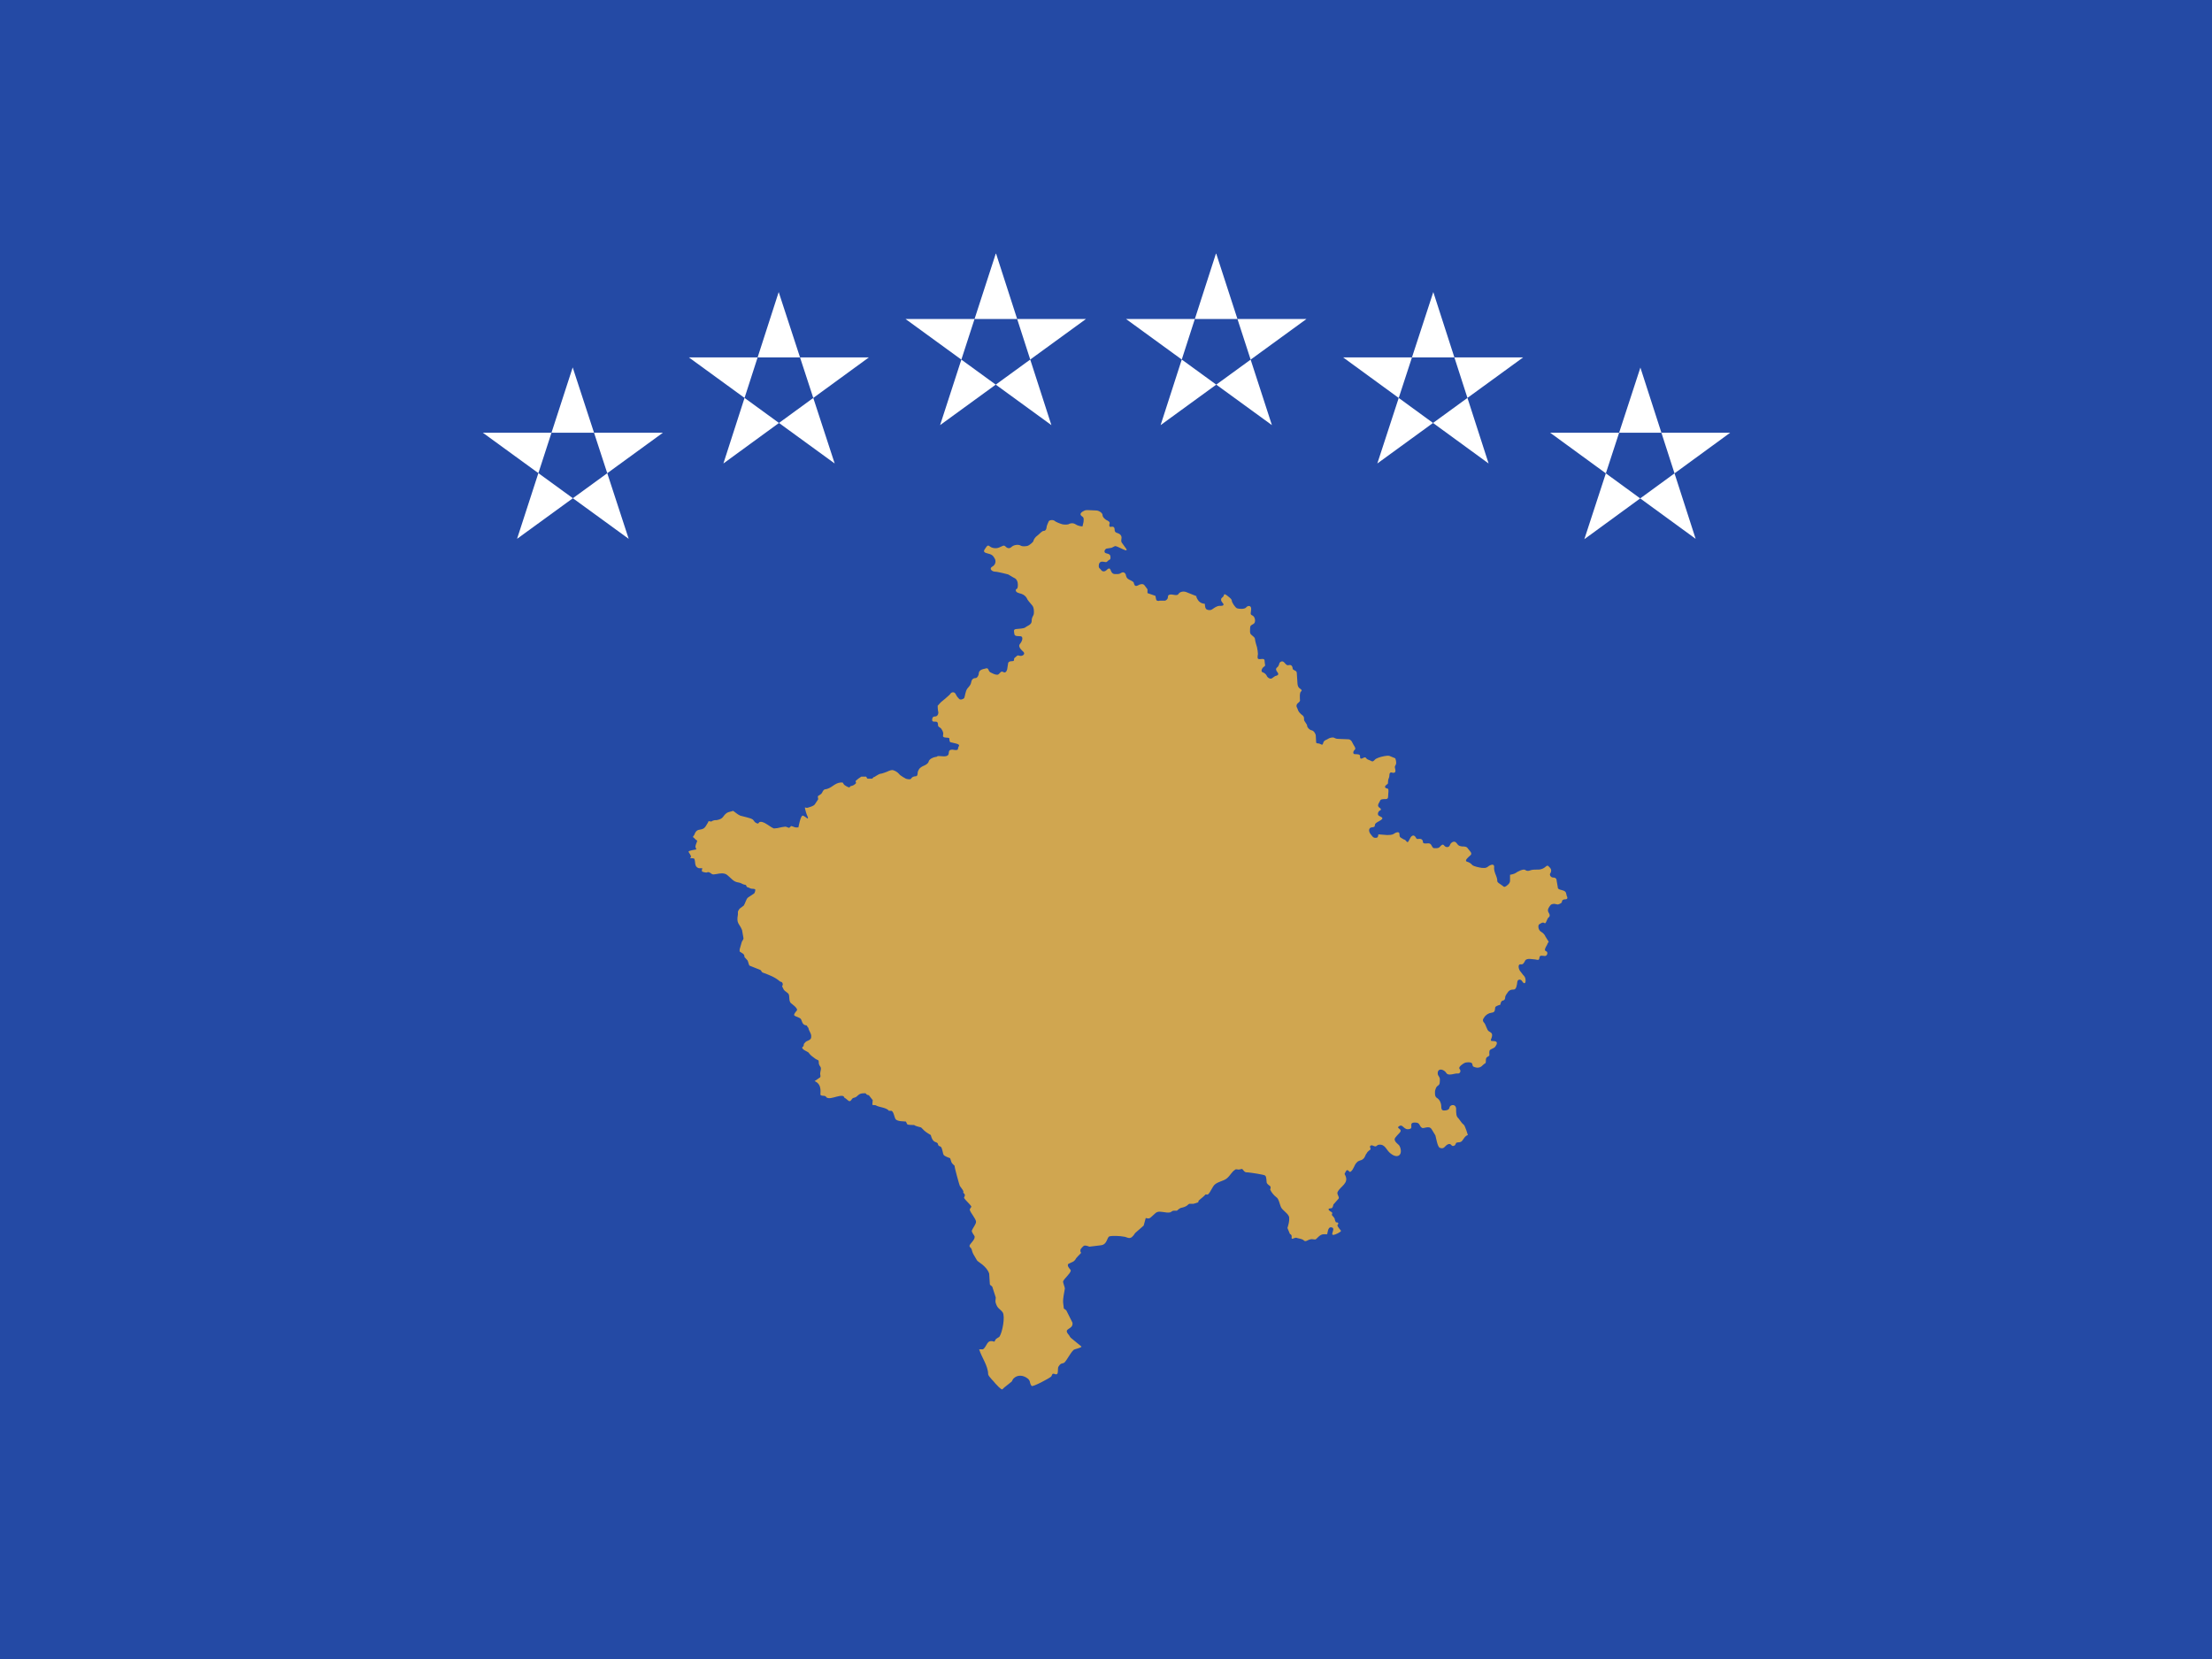
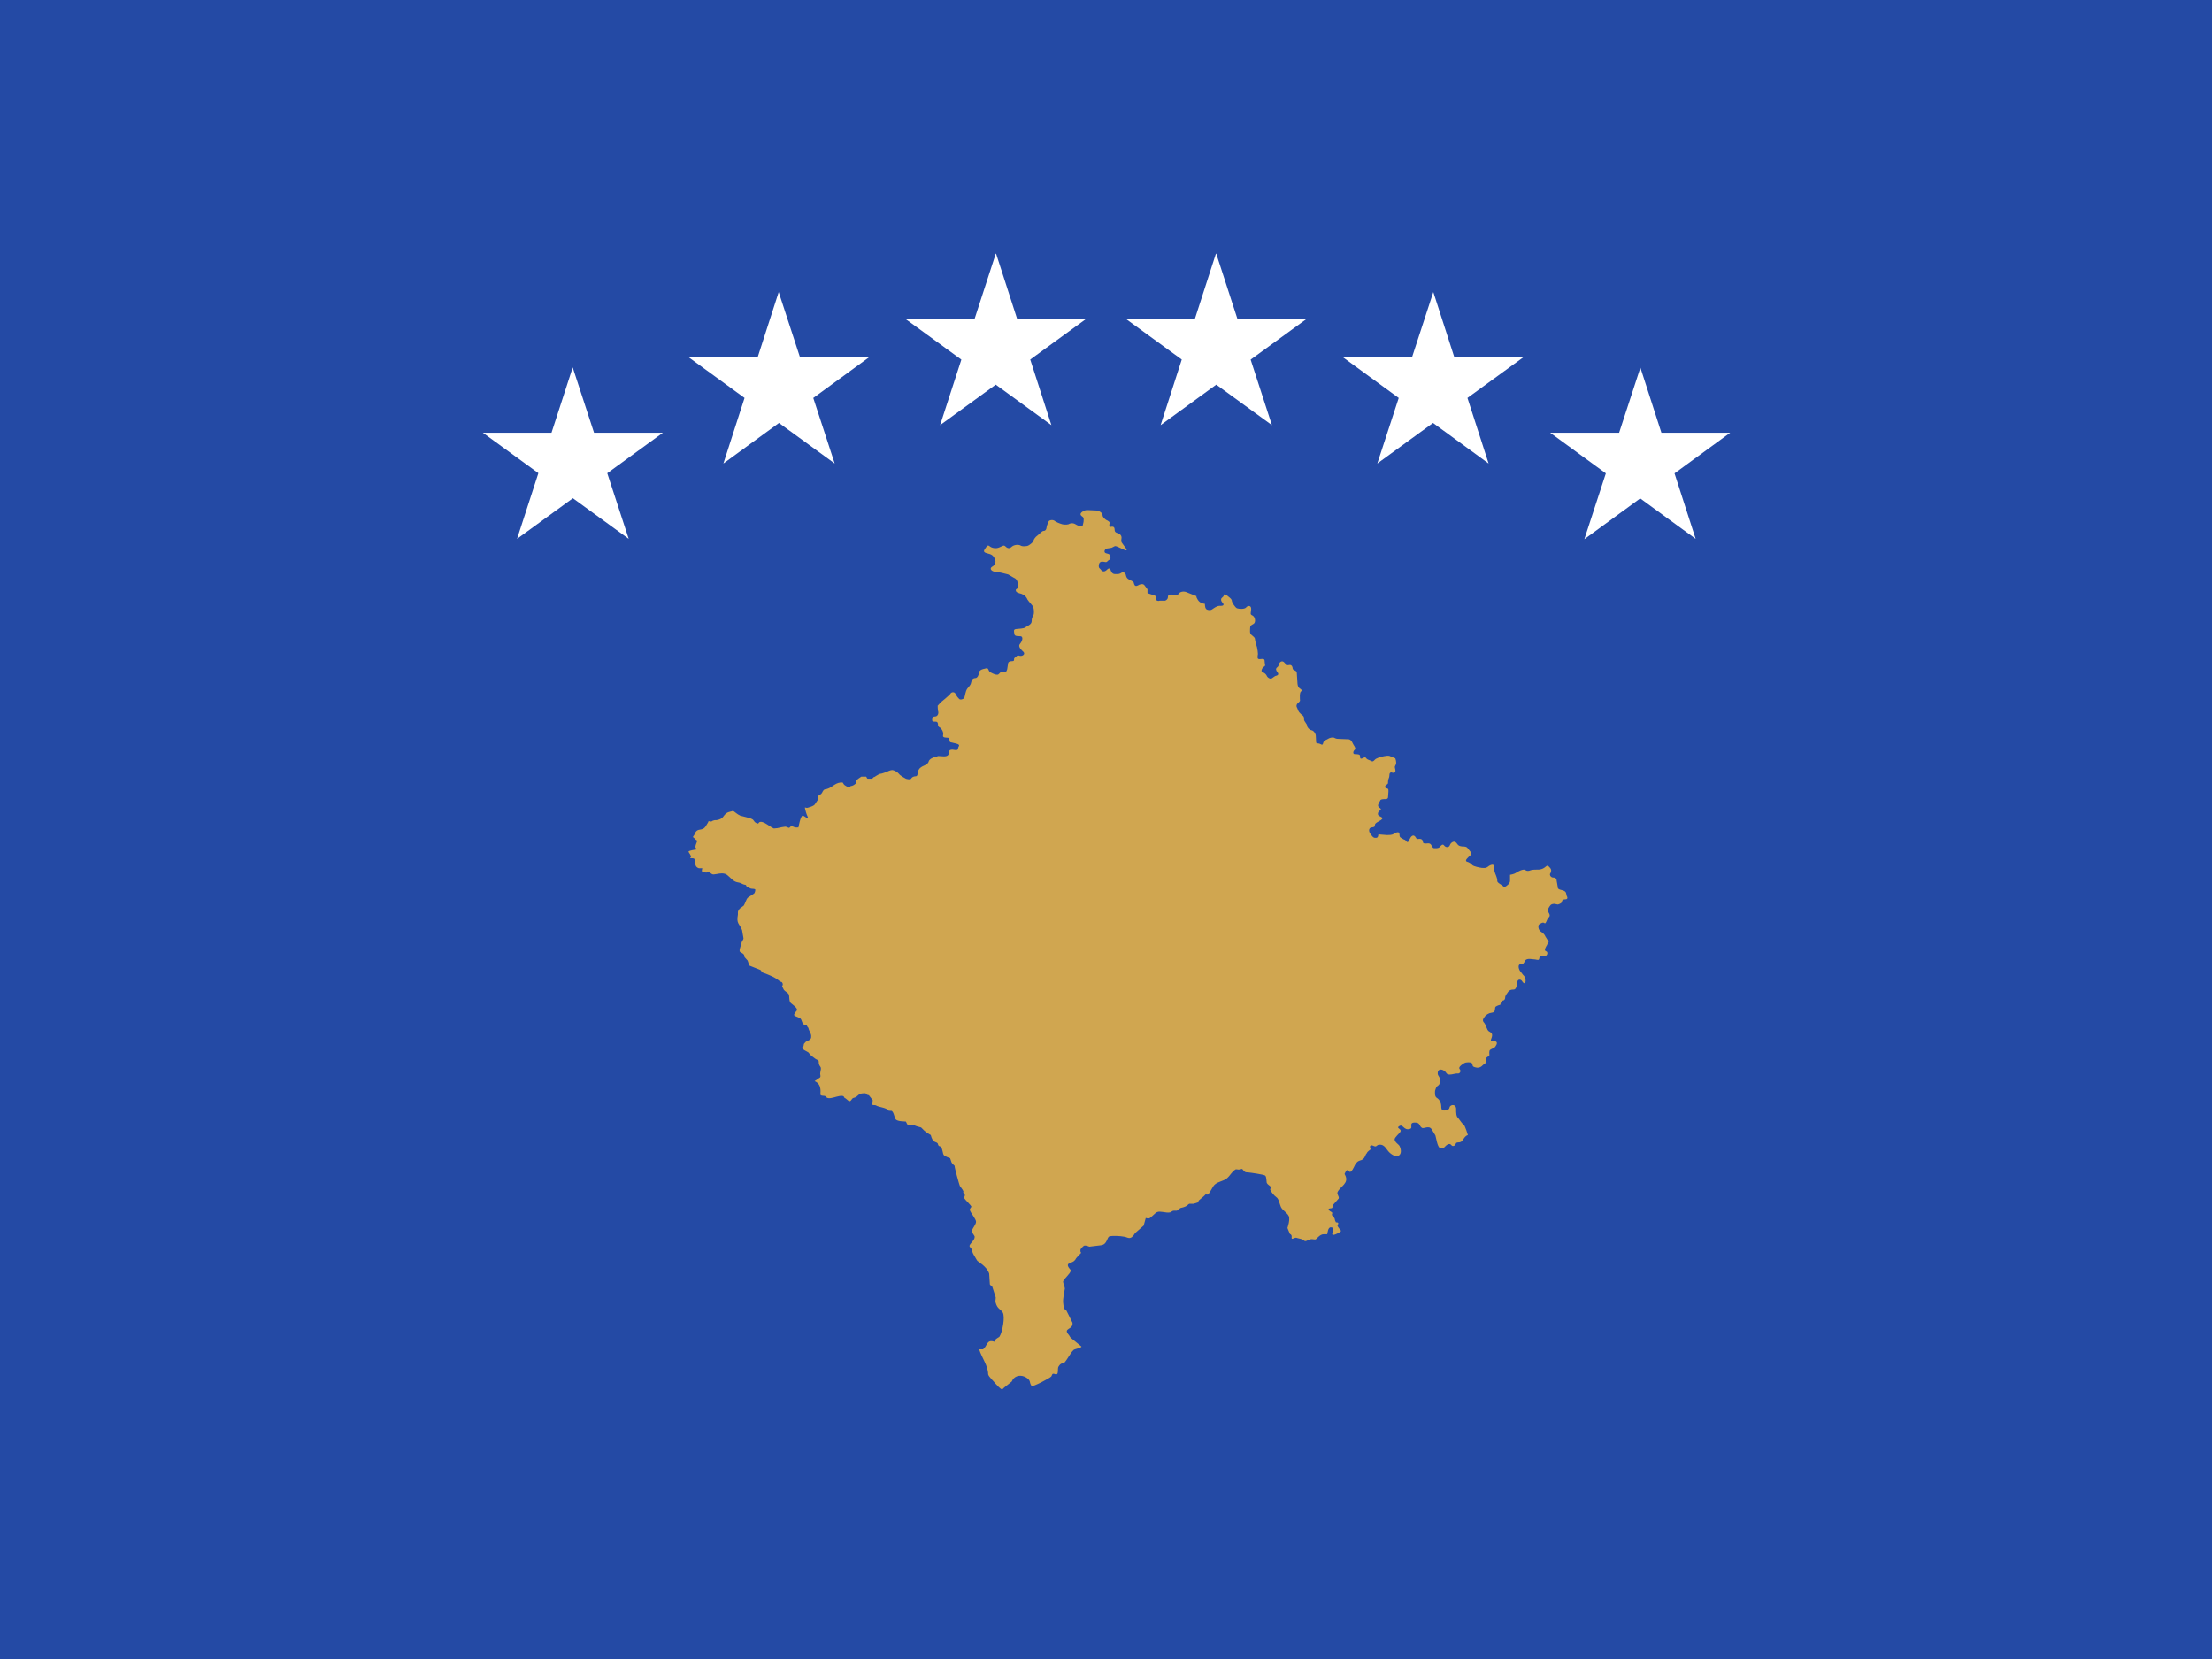
<svg xmlns="http://www.w3.org/2000/svg" width="200px" height="150px" viewBox="0 0 200 150" version="1.1">
-   <g id="Flags" stroke="none" stroke-width="1" fill="none" fill-rule="evenodd">
+   <g id="Flags" stroke="none" stroke-width="1" fill="none" fill-rule="nonzero">
    <g id="Europe" transform="translate(-1060, -1850)">
      <g id="xk" transform="translate(1060, 1850)">
        <polygon id="Path" fill="#244AA5" points="0 0 200 0 200 150 0 150" />
        <path d="M79.062,70.25 C79.062,70.25 79.438,70 79.562,69.969 C79.719,69.969 80.188,69.781 80.188,69.781 C80.188,69.781 80.5,69.625 80.656,69.625 C80.844,69.625 81.156,69.812 81.281,69.969 C81.375,70.125 81.906,70.406 81.906,70.406 C81.906,70.406 82.281,70.531 82.375,70.406 C82.438,70.281 82.594,70.188 82.781,70.188 C82.938,70.188 82.969,70.031 82.969,69.906 C82.969,69.781 83.031,69.625 83.156,69.469 C83.312,69.312 83.562,69.219 83.562,69.219 C83.562,69.219 83.938,69.062 83.969,68.844 C84.031,68.625 84.375,68.469 84.594,68.438 C84.812,68.438 84.594,68.312 85.156,68.375 C85.688,68.438 85.781,68.25 85.781,68.094 C85.812,67.938 85.781,67.781 86.125,67.781 C86.469,67.844 86.625,67.844 86.625,67.656 C86.625,67.469 86.938,67.344 86.406,67.219 C85.844,67.062 85.906,67.188 85.844,66.906 C85.844,66.688 85.844,66.719 85.5,66.688 C85.125,66.656 85.312,66.469 85.281,66.281 C85.25,66.094 85.156,65.969 85.094,65.875 C85,65.75 84.812,65.75 84.812,65.562 C84.812,65.375 84.781,65.25 84.594,65.25 C84.375,65.25 84.281,65.25 84.281,65.094 C84.281,64.906 84.344,64.781 84.531,64.781 C84.75,64.781 84.844,64.594 84.844,64.406 C84.781,64.219 84.781,63.812 84.781,63.812 L85.062,63.5 C85.062,63.5 85.875,62.844 85.938,62.719 C86,62.594 86.281,62.5 86.406,62.75 C86.531,63 86.594,63.062 86.719,63.188 C86.812,63.312 87.125,63.219 87.188,63.094 C87.25,62.969 87.281,62.5 87.469,62.25 C87.656,62.031 87.781,61.906 87.812,61.688 C87.844,61.469 87.969,61.312 88.188,61.312 C88.375,61.312 88.5,61.031 88.5,60.875 C88.5,60.719 88.625,60.562 88.875,60.5 C89.125,60.469 89.281,60.312 89.375,60.562 C89.469,60.812 89.562,60.781 89.719,60.875 C89.906,60.969 90.156,61.062 90.281,60.969 C90.438,60.844 90.5,60.656 90.688,60.75 C90.875,60.875 91,60.75 91.062,60.531 L91.156,59.938 C91.156,59.938 91.188,59.781 91.5,59.781 C91.812,59.781 91.594,59.594 91.75,59.469 C91.938,59.344 91.938,59.219 92.156,59.281 C92.375,59.375 92.719,59.188 92.562,58.969 C92.375,58.781 92,58.469 92.219,58.219 C92.438,57.969 92.531,57.594 92.312,57.531 C92.094,57.5 91.75,57.562 91.719,57.344 C91.688,57.094 91.594,56.906 91.875,56.875 C92.125,56.844 92.562,56.844 92.719,56.719 C92.844,56.594 93.281,56.5 93.281,56.156 C93.281,55.781 93.406,55.75 93.469,55.531 C93.5,55.344 93.5,54.906 93.312,54.719 C93.125,54.5 92.875,54.219 92.844,54.094 C92.781,53.969 92.625,53.781 92.344,53.688 C92.094,53.625 91.844,53.562 91.844,53.375 C91.844,53.156 92.031,53.406 92.031,52.875 C92.031,52.344 91.688,52.25 91.688,52.25 L91.156,51.938 C91.156,51.938 90.219,51.688 89.969,51.688 C89.719,51.688 89.406,51.438 89.688,51.25 C90,51.094 90.062,50.781 89.969,50.562 C89.844,50.344 89.781,50.156 89.375,50.062 C88.969,49.969 88.875,49.875 89.062,49.625 C89.219,49.406 89.281,49.219 89.5,49.406 C89.688,49.562 90.062,49.625 90.344,49.5 C90.656,49.375 90.75,49.25 90.906,49.406 C91.031,49.531 91.219,49.656 91.438,49.469 C91.656,49.25 92.062,49.219 92.25,49.312 C92.406,49.438 92.875,49.406 93,49.312 C93.125,49.25 93.438,49 93.438,48.906 C93.438,48.812 93.625,48.531 93.781,48.438 C93.969,48.312 94.188,48 94.375,48 C94.562,48 94.625,47.781 94.625,47.688 C94.625,47.531 94.781,47.25 94.812,47.156 C94.812,47.062 95.188,46.906 95.438,47.156 C95.719,47.312 96.062,47.406 96.062,47.406 C96.062,47.406 96.375,47.469 96.594,47.406 C96.75,47.312 97,47.25 97.25,47.406 C97.531,47.594 97.875,47.594 97.875,47.594 L97.969,47.188 C97.969,47.062 98.031,46.812 97.875,46.719 C97.75,46.625 97.562,46.5 97.844,46.281 C98.156,46.094 98.156,46.125 98.438,46.125 L99.125,46.156 C99.344,46.156 99.688,46.375 99.688,46.562 C99.688,46.75 99.844,46.875 100,47 C100.188,47.094 100.406,47.188 100.312,47.375 C100.281,47.531 100.281,47.688 100.5,47.625 C100.719,47.594 100.781,47.719 100.781,47.906 C100.781,48.062 100.844,48.156 101.094,48.219 C101.281,48.281 101.406,48.438 101.406,48.594 C101.406,48.75 101.344,48.875 101.406,49.031 L101.719,49.469 C101.719,49.469 102.125,49.938 101.594,49.688 C101.094,49.469 100.969,49.375 100.812,49.375 L100.5,49.531 L100.094,49.594 C99.906,49.594 99.719,49.969 100.031,50.031 C100.312,50.094 100.406,50.156 100.406,50.406 C100.406,50.656 100.312,50.562 100.156,50.719 C100.031,50.906 99.906,50.781 99.656,50.781 C99.406,50.781 99.344,51 99.344,51.188 C99.344,51.375 99.438,51.375 99.531,51.5 C99.656,51.688 99.844,51.719 100.031,51.562 C100.188,51.406 100.344,51.281 100.438,51.594 C100.562,51.906 100.719,51.906 100.906,51.906 C101.125,51.906 101.219,51.906 101.406,51.781 C101.562,51.688 101.781,51.781 101.812,52.062 C101.875,52.312 102.031,52.375 102.219,52.469 C102.406,52.562 102.531,52.625 102.531,52.781 C102.594,52.969 102.688,53.031 102.875,52.938 C103.062,52.812 103.344,52.75 103.469,52.906 L103.75,53.281 L103.75,53.625 L104.469,53.875 L104.531,54.188 C104.531,54.281 104.656,54.375 104.844,54.312 L105.344,54.312 C105.344,54.312 105.594,54.219 105.594,54 C105.594,53.812 105.688,53.75 105.906,53.75 C106.062,53.75 106.469,53.906 106.562,53.688 C106.688,53.5 107,53.438 107.25,53.531 L108.188,53.906 C108.188,53.906 108.094,53.906 108.312,54.25 C108.531,54.594 108.938,54.594 108.938,54.594 C108.938,54.594 108.938,54.906 109.031,55.031 C109.094,55.156 109.438,55.219 109.594,55.094 C109.781,54.969 110.031,54.781 110.25,54.781 C110.469,54.781 110.625,54.781 110.625,54.656 C110.625,54.531 110.406,54.438 110.406,54.219 C110.406,54 110.625,54.031 110.656,53.812 C110.688,53.625 110.906,53.812 111.062,53.938 C111.219,54.062 111.375,54.188 111.375,54.312 C111.375,54.469 111.688,54.938 111.844,55 C112.031,55.062 112.5,55.094 112.656,54.938 C112.781,54.75 113.156,54.688 113.125,55.094 C113.094,55.5 113,55.531 113.25,55.656 C113.5,55.781 113.562,56.281 113.344,56.406 C113.125,56.531 113.031,56.562 113.031,56.781 C113.031,57 112.969,57.281 113.156,57.406 C113.344,57.562 113.469,57.656 113.469,57.781 C113.469,57.938 113.656,58.531 113.656,58.531 C113.656,58.531 113.781,59.125 113.719,59.25 C113.719,59.406 113.625,59.625 113.938,59.594 C114.25,59.562 114.344,59.562 114.344,59.812 C114.344,60.062 114.469,60.188 114.281,60.281 C114.094,60.406 113.969,60.719 114.156,60.781 C114.344,60.844 114.469,60.969 114.531,61.094 C114.562,61.219 114.844,61.469 115.031,61.312 C115.219,61.188 115.25,61.125 115.406,61.094 C115.531,61.062 115.656,60.969 115.5,60.781 C115.375,60.625 115.312,60.469 115.469,60.344 C115.625,60.25 115.688,59.938 115.688,59.938 C115.688,59.938 115.906,59.625 116.156,59.938 C116.406,60.25 116.469,60.125 116.625,60.125 C116.781,60.125 116.875,60.281 116.875,60.438 C116.875,60.625 117.25,60.594 117.25,60.844 L117.312,61.781 C117.312,61.781 117.312,62.125 117.531,62.25 C117.75,62.406 117.719,62.438 117.594,62.562 C117.5,62.75 117.531,63.031 117.531,63.188 C117.531,63.344 117.594,63.344 117.438,63.5 C117.25,63.625 117.156,63.812 117.281,64 C117.375,64.188 117.344,64.312 117.625,64.562 C117.938,64.781 117.906,64.875 117.906,65.062 C117.906,65.219 118.188,65.469 118.188,65.625 C118.188,65.781 118.406,66 118.594,66.031 C118.781,66.062 118.969,66.344 118.969,66.531 L119,67.125 C119,67.125 119,67.219 119.188,67.219 C119.406,67.219 119.562,67.469 119.625,67.219 C119.688,66.906 119.938,66.906 120.062,66.812 C120.188,66.719 120.5,66.625 120.656,66.719 C120.812,66.812 120.969,66.812 121.125,66.812 L121.938,66.844 C121.938,66.844 122.125,66.844 122.25,67.094 C122.344,67.344 122.656,67.656 122.5,67.781 C122.312,67.938 122.312,68.188 122.5,68.188 C122.688,68.188 122.969,68.188 122.969,68.344 C122.969,68.531 122.969,68.656 123.188,68.562 C123.344,68.469 123.469,68.438 123.531,68.562 C123.625,68.688 123.75,68.688 123.938,68.781 C124.125,68.906 124.188,68.812 124.312,68.688 C124.406,68.562 124.844,68.438 124.844,68.438 C124.844,68.438 125.406,68.281 125.625,68.344 L126.156,68.562 C126.156,68.562 126.281,68.875 126.219,69.094 C126.156,69.281 126.062,69.25 126.156,69.562 C126.219,69.875 126.062,69.875 125.938,69.875 C125.781,69.812 125.625,69.812 125.625,70.094 C125.625,70.344 125.5,70.406 125.5,70.656 C125.5,70.906 125.5,70.844 125.344,70.969 C125.219,71.062 125.156,71.219 125.375,71.281 C125.594,71.281 125.531,71.531 125.531,71.656 L125.5,72.094 C125.5,72.094 125.5,72.25 125.281,72.25 C125.062,72.25 124.812,72.25 124.781,72.406 C124.719,72.562 124.469,72.812 124.688,73 C124.938,73.156 124.875,73.25 124.719,73.312 C124.594,73.406 124.469,73.719 124.781,73.812 C125.062,73.938 125.031,74.031 124.844,74.156 C124.656,74.281 124.312,74.406 124.312,74.594 C124.312,74.781 124.219,74.781 124,74.812 C123.781,74.844 123.688,75.125 123.938,75.438 C124.188,75.781 124.25,75.75 124.438,75.75 C124.625,75.75 124.625,75.438 124.625,75.438 L125.406,75.5 C125.594,75.5 125.844,75.5 126,75.406 C126.156,75.281 126.531,75.125 126.531,75.406 C126.531,75.719 126.625,75.719 126.781,75.812 C126.969,75.969 127,75.844 127.156,76.062 C127.312,76.25 127.344,76.062 127.469,75.844 C127.562,75.625 127.781,75.406 127.969,75.656 C128.125,75.938 128.125,75.844 128.344,75.844 C128.562,75.844 128.656,75.969 128.656,76.125 C128.656,76.281 128.844,76.281 129.125,76.25 C129.375,76.25 129.406,76.406 129.5,76.562 C129.594,76.719 129.656,76.688 129.812,76.688 C129.938,76.688 130.094,76.688 130.188,76.562 C130.312,76.438 130.438,76.25 130.594,76.469 C130.75,76.656 131.031,76.625 131.094,76.406 C131.188,76.156 131.5,75.969 131.688,76.219 C131.875,76.5 132,76.5 132.188,76.531 C132.375,76.531 132.625,76.531 132.719,76.719 C132.844,76.906 133.188,77.156 132.938,77.344 C132.688,77.562 132.406,77.812 132.625,77.906 C132.821,77.954 132.996,78.064 133.125,78.219 C133.281,78.344 133.75,78.438 133.969,78.469 C134.188,78.469 134.344,78.531 134.594,78.312 C134.875,78.125 135.125,78.125 135.094,78.406 C135.062,78.656 135.188,78.969 135.188,78.969 C135.188,78.969 135.375,79.406 135.375,79.562 C135.375,79.719 135.344,79.75 135.688,79.969 C136,80.156 135.938,80.281 136.219,80.094 C136.469,79.906 136.531,79.781 136.531,79.625 L136.531,79.094 C136.531,79.094 136.906,79.031 137.031,78.938 C137.188,78.812 137.75,78.531 137.906,78.656 C138.062,78.781 138.219,78.75 138.375,78.688 C138.531,78.625 138.812,78.625 138.969,78.625 C139.094,78.625 139.344,78.656 139.656,78.438 C139.938,78.188 139.938,78.25 140.125,78.438 C140.281,78.594 140.281,78.781 140.188,78.938 C140.062,79.062 140.188,79.344 140.438,79.344 C140.688,79.344 140.75,79.5 140.75,79.656 L140.844,80.188 C140.844,80.312 140.844,80.406 141.281,80.5 C141.656,80.594 141.594,80.812 141.656,81 C141.75,81.156 141.75,81.312 141.531,81.312 C141.312,81.312 141.219,81.406 141.219,81.562 C141.156,81.719 140.844,81.781 140.844,81.781 L140.531,81.719 C140.531,81.719 140.281,81.719 140.188,81.844 C140.062,82 139.875,82.25 140,82.469 C140.156,82.719 140.156,82.844 140,82.969 C139.875,83.062 139.781,83.562 139.656,83.469 C139.5,83.344 139.344,83.469 139.188,83.562 C139.031,83.625 139.062,84.094 139.344,84.25 C139.656,84.438 139.719,84.656 139.719,84.656 L140.031,85.156 C140.031,85.156 139.938,85.25 139.875,85.438 C139.781,85.594 139.562,85.938 139.781,86 C140,86.062 139.906,86.438 139.688,86.438 C139.469,86.438 139.219,86.312 139.188,86.594 C139.156,86.875 139.031,86.781 138.812,86.75 C138.594,86.75 138.062,86.594 137.906,86.844 C137.75,87.125 137.719,87.219 137.469,87.188 C137.219,87.188 137.312,87.594 137.406,87.75 L137.719,88.156 C137.719,88.156 137.938,88.312 137.938,88.656 C137.938,88.969 137.781,88.969 137.625,88.719 C137.5,88.5 137.219,88.531 137.188,88.781 C137.156,89.062 137.094,89.469 136.875,89.469 C136.594,89.469 136.5,89.531 136.375,89.656 C136.281,89.781 136.094,90.031 136.094,90.156 C136.094,90.281 136.062,90.438 135.875,90.469 C135.688,90.5 135.656,90.844 135.656,90.844 C135.656,90.844 135.219,90.938 135.188,91.094 C135.156,91.25 135.219,91.531 134.875,91.562 C134.591,91.596 134.338,91.757 134.188,92 C134.062,92.156 134.031,92.312 134.188,92.469 C134.344,92.625 134.438,93.156 134.625,93.25 C134.781,93.344 134.938,93.406 134.906,93.656 C134.875,93.938 134.656,94.125 134.938,94.125 C135.25,94.125 135.406,94.188 135.312,94.438 C135.188,94.656 135.188,94.688 135,94.781 C134.75,94.906 134.656,94.906 134.656,95.156 C134.656,95.406 134.719,95.438 134.531,95.531 C134.344,95.625 134.344,95.75 134.344,95.969 C134.344,96.188 134.281,96.094 134.062,96.312 C133.844,96.562 133.562,96.562 133.375,96.5 C133.188,96.438 133.156,96.438 133.125,96.219 C133.094,96.031 132.781,96.031 132.594,96.062 C132.406,96.062 132.156,96.281 132.156,96.281 C132.156,96.281 131.844,96.5 131.969,96.656 C132.125,96.812 132.031,97.094 131.781,97.062 C131.531,97.031 130.969,97.312 130.781,97.031 C130.594,96.719 130.094,96.531 130,96.938 C129.938,97.312 130.219,97.281 130.188,97.688 C130.188,98.094 130.094,98.094 129.938,98.219 C129.812,98.344 129.812,98.469 129.75,98.625 C129.75,98.781 129.688,99.156 129.938,99.281 C130.188,99.438 130.312,99.781 130.312,100 C130.312,100.188 130.312,100.406 130.562,100.406 C130.812,100.406 131.031,100.344 131.062,100.125 C131.094,99.906 131.594,99.75 131.656,100.219 C131.656,100.688 131.656,100.938 131.875,101.125 C132.031,101.312 132.188,101.594 132.344,101.688 C132.469,101.781 132.719,102.625 132.719,102.625 C132.375,102.719 132.281,103.188 132.062,103.25 C131.938,103.312 131.781,103.25 131.656,103.344 C131.594,103.438 131.594,103.562 131.469,103.594 C131.188,103.719 131.25,103.312 130.906,103.469 C130.625,103.594 130.594,103.938 130.188,103.781 C129.969,103.719 129.844,102.844 129.781,102.656 L129.438,102.094 C129.188,101.719 128.719,102.094 128.562,101.969 C128.312,101.812 128.406,101.531 128.031,101.5 C127.281,101.438 127.812,101.969 127.5,102.062 C126.875,102.281 126.875,101.5 126.438,101.875 C126.281,102 126.75,102.094 126.625,102.312 C126.531,102.5 126.094,102.812 126.094,103.031 C126.156,103.344 126.469,103.438 126.562,103.656 C126.875,104.375 126.406,104.844 125.719,104.281 C125.344,104 125.25,103.438 124.688,103.5 C124.531,103.5 124.5,103.625 124.375,103.656 C124.219,103.656 124.125,103.531 123.969,103.562 C123.75,103.656 123.969,103.812 123.906,103.938 C123.906,103.938 123.594,104.156 123.594,104.25 C123.406,104.438 123.469,104.625 123.219,104.812 C123.031,104.969 122.875,104.875 122.656,105.125 C122.438,105.344 122.406,105.719 122.125,105.938 C121.969,106.062 121.875,105.594 121.688,105.906 L121.625,106.031 C121.562,106.125 121.562,106.156 121.625,106.25 C122,107 121.188,107.25 120.938,107.781 C120.844,108 121.125,108.188 121.031,108.375 L120.562,108.906 C120.562,108.969 120.5,109.156 120.438,109.219 C120.375,109.281 120.125,109.219 120.125,109.344 C120.125,109.469 120.375,109.562 120.438,109.625 C120.5,109.719 120.375,109.844 120.438,109.875 C120.812,110.281 120.594,110.156 120.781,110.5 C120.812,110.562 120.938,110.469 121,110.594 C121.031,110.719 120.875,110.719 120.938,110.844 C120.938,110.906 121.25,111.281 121.25,111.281 C121.25,111.406 120.688,111.656 120.562,111.656 C120.219,111.656 120.875,110.969 120.312,110.969 C120.062,110.969 120.031,111.5 120,111.594 L119.688,111.594 C119.312,111.594 119.062,112.031 118.938,112.062 C118.844,112.094 118.625,112 118.469,112.062 C118.344,112.062 118.156,112.219 118.031,112.219 C117.938,112.219 117.906,112.156 117.812,112.094 C117.656,112 117.344,111.969 117.188,111.906 C117.062,111.906 116.875,112.031 116.812,112 C116.719,111.938 116.906,111.688 116.625,111.562 L116.406,111.031 C116.5,110.719 116.594,110.406 116.562,110.062 C116.5,109.719 115.938,109.438 115.812,109.125 C115.719,108.938 115.625,108.375 115.406,108.25 C115.168,108.067 114.975,107.832 114.844,107.562 C114.844,107.5 114.938,107.375 114.844,107.25 C114.75,107.156 114.594,107.094 114.531,106.938 C114.5,106.812 114.531,106.375 114.375,106.281 C114.219,106.188 113.125,106.031 112.812,106 C112.688,106 112.594,106 112.5,105.906 L112.312,105.688 L112,105.75 C111.906,105.75 111.75,105.688 111.688,105.75 C111.344,105.969 111.25,106.281 110.906,106.562 C110.562,106.812 110.188,106.812 109.844,107.094 C109.625,107.281 109.469,107.75 109.25,107.969 C109.156,108.062 109.031,107.969 109,108 C108.812,108.219 108.562,108.375 108.375,108.562 C108.344,108.625 108.375,108.688 108.312,108.719 L107.906,108.844 L107.531,108.844 C107.375,108.906 107.375,109.094 106.75,109.219 L106.594,109.312 L106.406,109.469 L106.125,109.469 C105.969,109.469 105.875,109.625 105.75,109.625 C105.438,109.688 104.875,109.469 104.625,109.594 C104.469,109.625 104.062,110.125 103.906,110.156 C103.812,110.188 103.719,110.156 103.594,110.125 L103.406,110.812 L102.656,111.469 C102.562,111.562 102.531,111.688 102.406,111.781 C102.344,111.875 102.219,111.938 102.094,111.938 C101.969,111.938 101.75,111.812 101.594,111.812 C101.344,111.75 100.562,111.719 100.344,111.781 C100.062,111.812 100.156,112.531 99.531,112.594 L98.5,112.719 C98.469,112.719 98.25,112.594 98.031,112.625 C97.938,112.656 97.688,112.938 97.688,113 L97.688,113.156 L97.75,113.281 C97.625,113.438 97.312,113.688 97.219,113.906 L97.094,114.031 C97.031,114.094 96.594,114.25 96.562,114.312 C96.469,114.562 96.875,114.812 96.812,114.906 C96.719,115.219 96.281,115.531 96.125,115.844 C96.094,115.969 96.281,116.375 96.281,116.5 C96.219,116.906 96.094,117.406 96.125,117.781 L96.188,118.312 L96.406,118.469 L96.969,119.594 C97.062,120.281 96.031,120.031 96.656,120.719 C96.719,120.844 96.781,120.938 96.906,121.031 L97.781,121.75 C97.781,121.875 97.156,121.969 97.062,122.062 C96.75,122.375 96.531,122.875 96.25,123.188 C96.062,123.344 95.938,123.156 95.688,123.594 C95.625,123.75 95.688,124.094 95.594,124.219 C95.438,124.344 95.344,124.156 95.188,124.219 C95.125,124.219 95.094,124.438 95.031,124.469 C94.875,124.625 93.406,125.406 93.281,125.312 C93.219,125.281 93.125,125.031 93.125,124.969 C93.125,124.875 93,124.688 92.938,124.656 C92.562,124.344 92,124.25 91.625,124.656 C91.531,124.75 91.531,124.906 91.406,124.969 L90.781,125.469 L90.625,125.625 C90.469,125.625 90.125,125.219 90,125.094 C89.875,124.906 89.375,124.469 89.344,124.25 C89.344,123.5 88.75,122.719 88.531,122 L88.875,122 C89.281,121.719 89.188,121.062 89.906,121.312 C90,121.188 90,121.062 90.156,121 C90.219,120.938 90.344,120.906 90.375,120.844 C90.625,120.469 90.906,119.031 90.656,118.656 C90.438,118.344 90.188,118.344 90.031,117.812 C89.969,117.656 90.031,117.5 90.031,117.312 L89.719,116.344 C89.656,116.25 89.5,116.188 89.5,116.125 L89.438,115.156 C89.219,114.469 88.375,114.062 88.344,113.969 L88.031,113.438 C87.906,113.219 87.906,113.125 87.844,112.938 C87.812,112.844 87.656,112.75 87.656,112.656 C87.656,112.469 88.156,112.125 88.125,111.812 C88.125,111.719 87.812,111.406 87.875,111.25 C87.938,111.062 88.25,110.688 88.25,110.469 C88.25,110.219 87.75,109.656 87.688,109.406 C87.656,109.25 87.875,109.156 87.812,109.062 C87.75,108.938 87.25,108.469 87.188,108.344 C87.094,108.25 87.344,108.125 87.188,107.938 C87,107.781 87.156,107.812 87.094,107.688 C87.031,107.531 86.875,107.375 86.781,107.219 C86.719,107.062 86.281,105.5 86.312,105.406 C86.219,105.312 86.094,105.219 86.031,105.094 L85.906,104.719 C85.906,104.719 85.406,104.562 85.312,104.406 C85.25,104.312 85.219,103.906 85.094,103.719 C85.031,103.625 84.938,103.656 84.875,103.594 C84.812,103.531 84.812,103.438 84.781,103.375 C84.625,103.188 84.344,103.375 84.156,102.625 C83.844,102.438 83.625,102.312 83.406,102.062 L83.281,101.938 C83.094,101.875 82.812,101.844 82.656,101.719 C82.562,101.719 82.094,101.719 82.031,101.656 L81.906,101.406 C81.656,101.375 81.219,101.406 81,101.219 C80.844,101.062 80.812,100.344 80.5,100.438 C80.459,100.425 80.416,100.425 80.375,100.438 C80.156,100.125 79.469,100.125 79.188,99.938 C79.125,99.906 78.875,99.938 78.875,99.875 L78.906,99.469 L78.562,99.031 C78.281,98.969 78.375,98.938 78.25,98.844 C77.781,98.844 77.719,98.906 77.438,99.156 C77.375,99.219 77.219,99.25 77.125,99.281 C76.969,99.375 76.938,99.656 76.719,99.531 L76.531,99.375 C76.406,99.25 76.344,99.312 76.281,99.125 C75.906,98.906 74.875,99.594 74.656,99.125 C74.469,99.031 74.344,99.125 74.188,99 C74.125,98.938 74.406,98.062 73.656,97.75 L74.156,97.406 C74.219,97.312 74.156,97.156 74.156,97.094 C74.156,96.938 74.25,96.656 74.219,96.562 C74.219,96.469 74.094,96.375 74.062,96.25 C74,96.156 74.062,96 74,95.875 L73.75,95.75 C73.562,95.594 73.375,95.5 73.219,95.312 L73.094,95.156 C72.969,95.062 72.531,94.906 72.531,94.719 C72.531,94.656 72.656,94.625 72.656,94.562 C72.688,94.469 72.656,94.375 72.75,94.312 C72.938,94 73.406,94.156 73.344,93.625 C73.312,93.375 73.125,93.188 73.094,92.938 C73,92.875 73,92.781 72.938,92.719 C72.469,92.688 72.531,92.219 72.375,92.094 C71.906,91.781 71.531,91.969 72.062,91.344 C72.125,91.125 71.594,90.781 71.5,90.688 C71.312,90.5 71.406,90.094 71.312,89.906 C71.312,89.812 70.969,89.625 70.875,89.5 L70.719,89.188 L70.719,89.156 C70.812,89.062 70.781,88.906 70.719,88.844 C70.688,88.75 70.531,88.781 70.5,88.719 C70.062,88.344 69.562,88.156 68.969,87.938 C68.812,87.875 68.875,87.75 68.719,87.688 L67.781,87.312 C67.719,87.312 67.656,86.969 67.594,86.844 L67.312,86.531 C67.312,86.219 67.125,86.219 66.875,86.031 L66.875,85.844 L67.062,85.188 C67.094,85.062 67.25,84.938 67.219,84.812 L67.094,84.094 C66.844,83.469 66.562,83.531 66.719,82.688 C66.719,82.5 66.688,82.406 66.812,82.25 L66.875,82.156 L67.25,81.875 C67.375,81.688 67.469,81.281 67.625,81.156 L68.188,80.781 C68.25,80.719 68.312,80.5 68.281,80.406 C68.156,80.344 68.031,80.375 67.906,80.344 C67.844,80.344 67.688,80.219 67.562,80.219 C67.531,80.156 67.469,80.125 67.469,80.062 L67.406,80 C67.25,80 67.094,79.906 66.969,79.844 C66.812,79.781 66.594,79.781 66.438,79.688 C66.125,79.531 65.812,79.062 65.531,79 C65.156,78.906 64.906,79.031 64.531,79.062 C64.312,79.062 64.312,78.938 64.125,78.875 C63.875,78.781 64.062,79 63.5,78.812 C63.406,78.75 63.5,78.562 63.5,78.5 L63.188,78.5 C62.75,78.375 62.906,77.938 62.781,77.656 C62.75,77.594 62.531,77.594 62.469,77.594 C62.406,77.594 62.406,77.531 62.406,77.531 L62.469,77.5 C62.531,77.375 62.25,77.062 62.25,77 C62.281,76.906 62.875,76.812 62.938,76.812 C62.969,76.719 62.906,76.656 62.875,76.594 C62.875,76.438 62.969,76.219 63.031,76.062 L63.031,76 C62.844,75.906 62.812,75.781 62.656,75.688 C62.656,75.594 62.75,75.562 62.781,75.469 C63.062,74.688 63.5,75.312 63.875,74.594 C63.906,74.531 64.031,74.375 64.062,74.25 L64.125,74.25 C64.188,74.25 64.312,74.312 64.375,74.25 C64.438,74.188 64.531,74.188 64.625,74.156 L64.781,74.156 C65.469,74.031 65.312,73.781 65.719,73.5 C65.844,73.406 66.156,73.375 66.281,73.312 C66.438,73.406 66.656,73.625 66.938,73.75 C67.156,73.812 67.875,73.969 68,74.062 C68.156,74.125 68.188,74.312 68.312,74.375 C68.719,74.625 68.469,74.25 68.875,74.312 C69.281,74.406 69.594,74.75 69.969,74.906 L70.281,74.875 C70.375,74.844 71,74.719 71.062,74.75 L71.312,74.844 C71.406,74.875 71.469,74.688 71.562,74.688 C71.812,74.75 71.812,74.844 72.188,74.812 C72.188,74.812 72.375,73.781 72.562,73.75 C72.656,73.719 72.938,73.969 73,74 C73.125,74.031 73,73.781 73,73.781 C72.938,73.688 72.75,73.062 72.781,73 C72.781,73 72.938,73.062 73.031,73.031 C73.219,72.969 73.5,72.906 73.656,72.75 L73.969,72.281 C74,72.219 73.906,72.031 73.969,71.969 L74.25,71.781 C74.375,71.656 74.375,71.469 74.562,71.375 C75.188,71.312 75.406,70.812 76,70.75 L76.188,70.75 L76.312,70.938 C76.312,70.969 76.719,71.219 76.781,71.188 C76.844,71.188 76.875,71.094 76.938,71.062 C77.031,71.094 77.375,70.906 77.406,70.781 C77.406,70.781 77.344,70.688 77.375,70.594 C77.531,70.455 77.698,70.33 77.875,70.219 L78.312,70.219 C78.375,70.281 78.375,70.406 78.469,70.406 L78.844,70.406 C78.906,70.406 78.938,70.25 79.062,70.25 Z" id="Path" fill="#D0A650" />
        <g id="h" transform="translate(101.5625, 22.8125)" fill="#FFFFFF">
          <polygon id="star" points="8.406 0.125 13.438 15.625 0.25 6.031 16.562 6.031 3.375 15.625 8.375 0.125" />
          <polygon id="star_1_" points="28.031 3.594 33.031 19.094 19.875 9.5 36.156 9.5 22.969 19.094" />
          <polygon id="star_2_" points="46.75 10.406 51.75 25.906 38.594 16.312 54.875 16.312 41.688 25.938 46.75 10.438" />
        </g>
        <g id="h_1_" transform="translate(43.4375, 22.8125)" fill="#FFFFFF">
          <polygon id="star_3_" points="46.594 0.125 41.562 15.625 54.75 6.031 38.438 6.031 51.625 15.625 46.625 0.125" />
          <polygon id="star_4_" points="26.969 3.594 21.969 19.094 35.125 9.5 18.844 9.5 32.031 19.094" />
          <g id="Group" transform="translate(8.28125, 18.125) scale(-1, 1) translate(-8.28125, -18.125) translate(0, 10.3125)">
            <polygon id="star_5_" points="8.219 0.094 3.156 15.594 16.344 6 0.062 6 13.25 15.594 8.219 0.094" />
          </g>
        </g>
      </g>
    </g>
  </g>
</svg>
